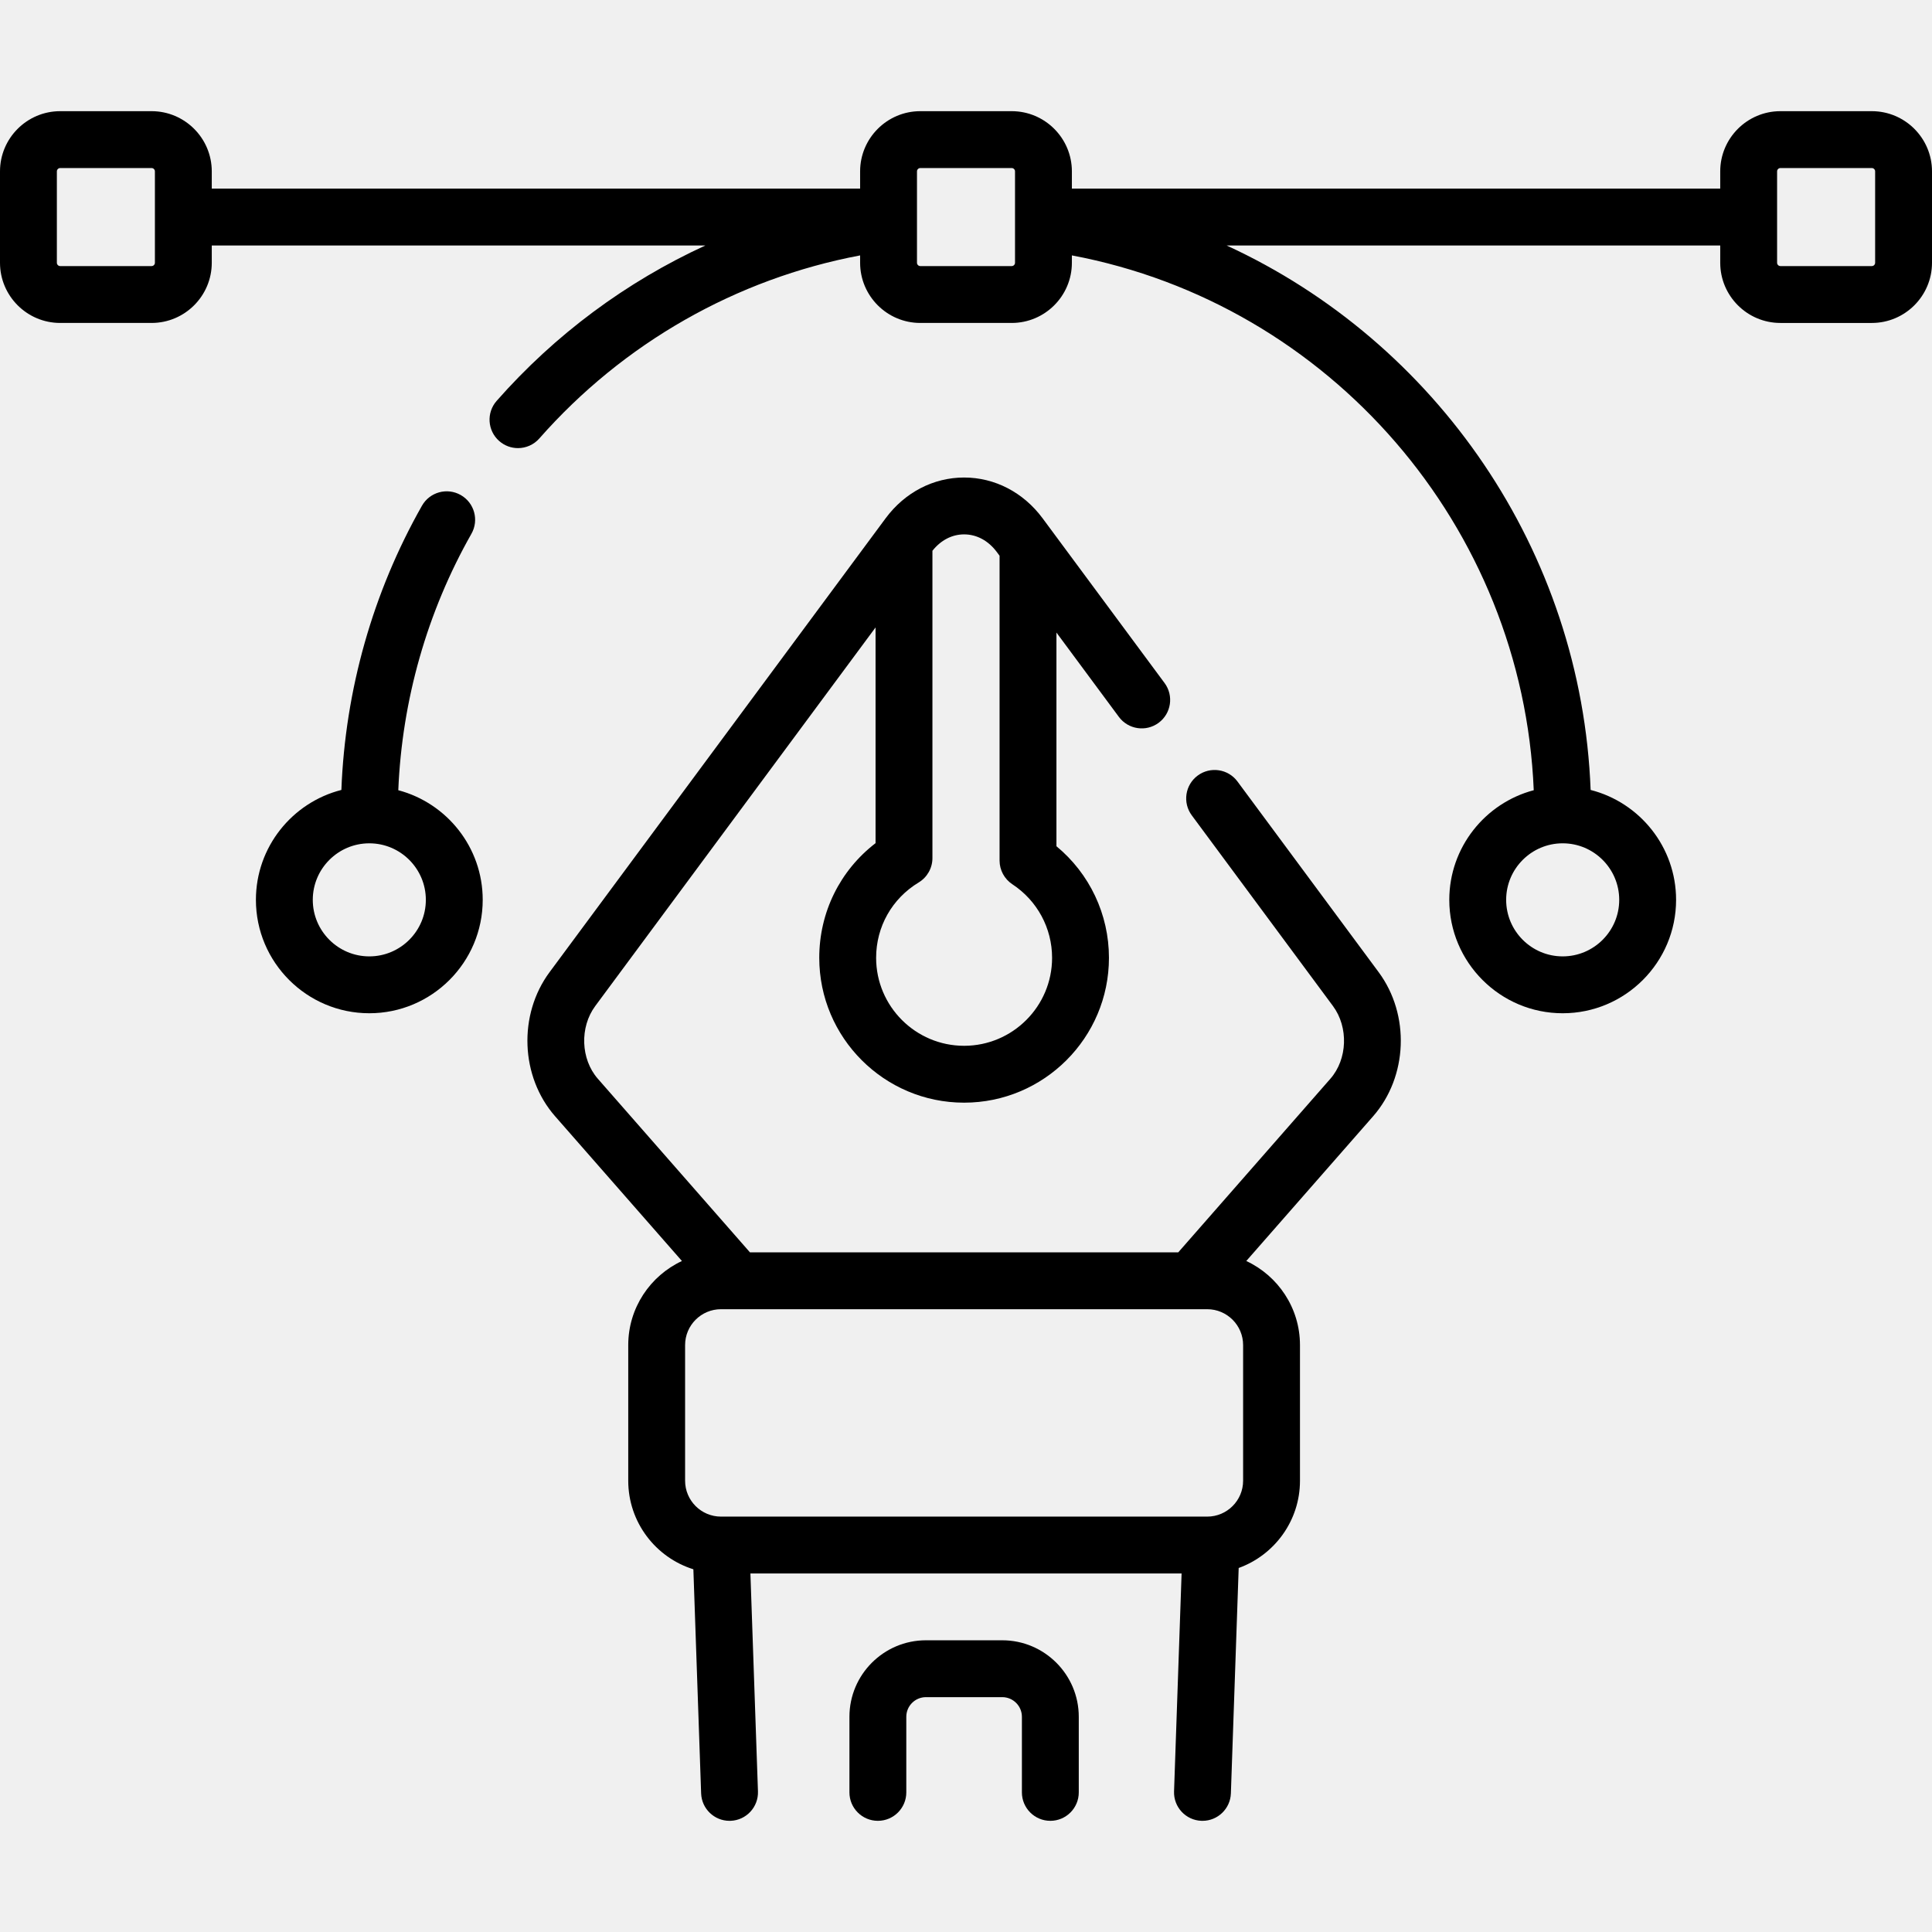
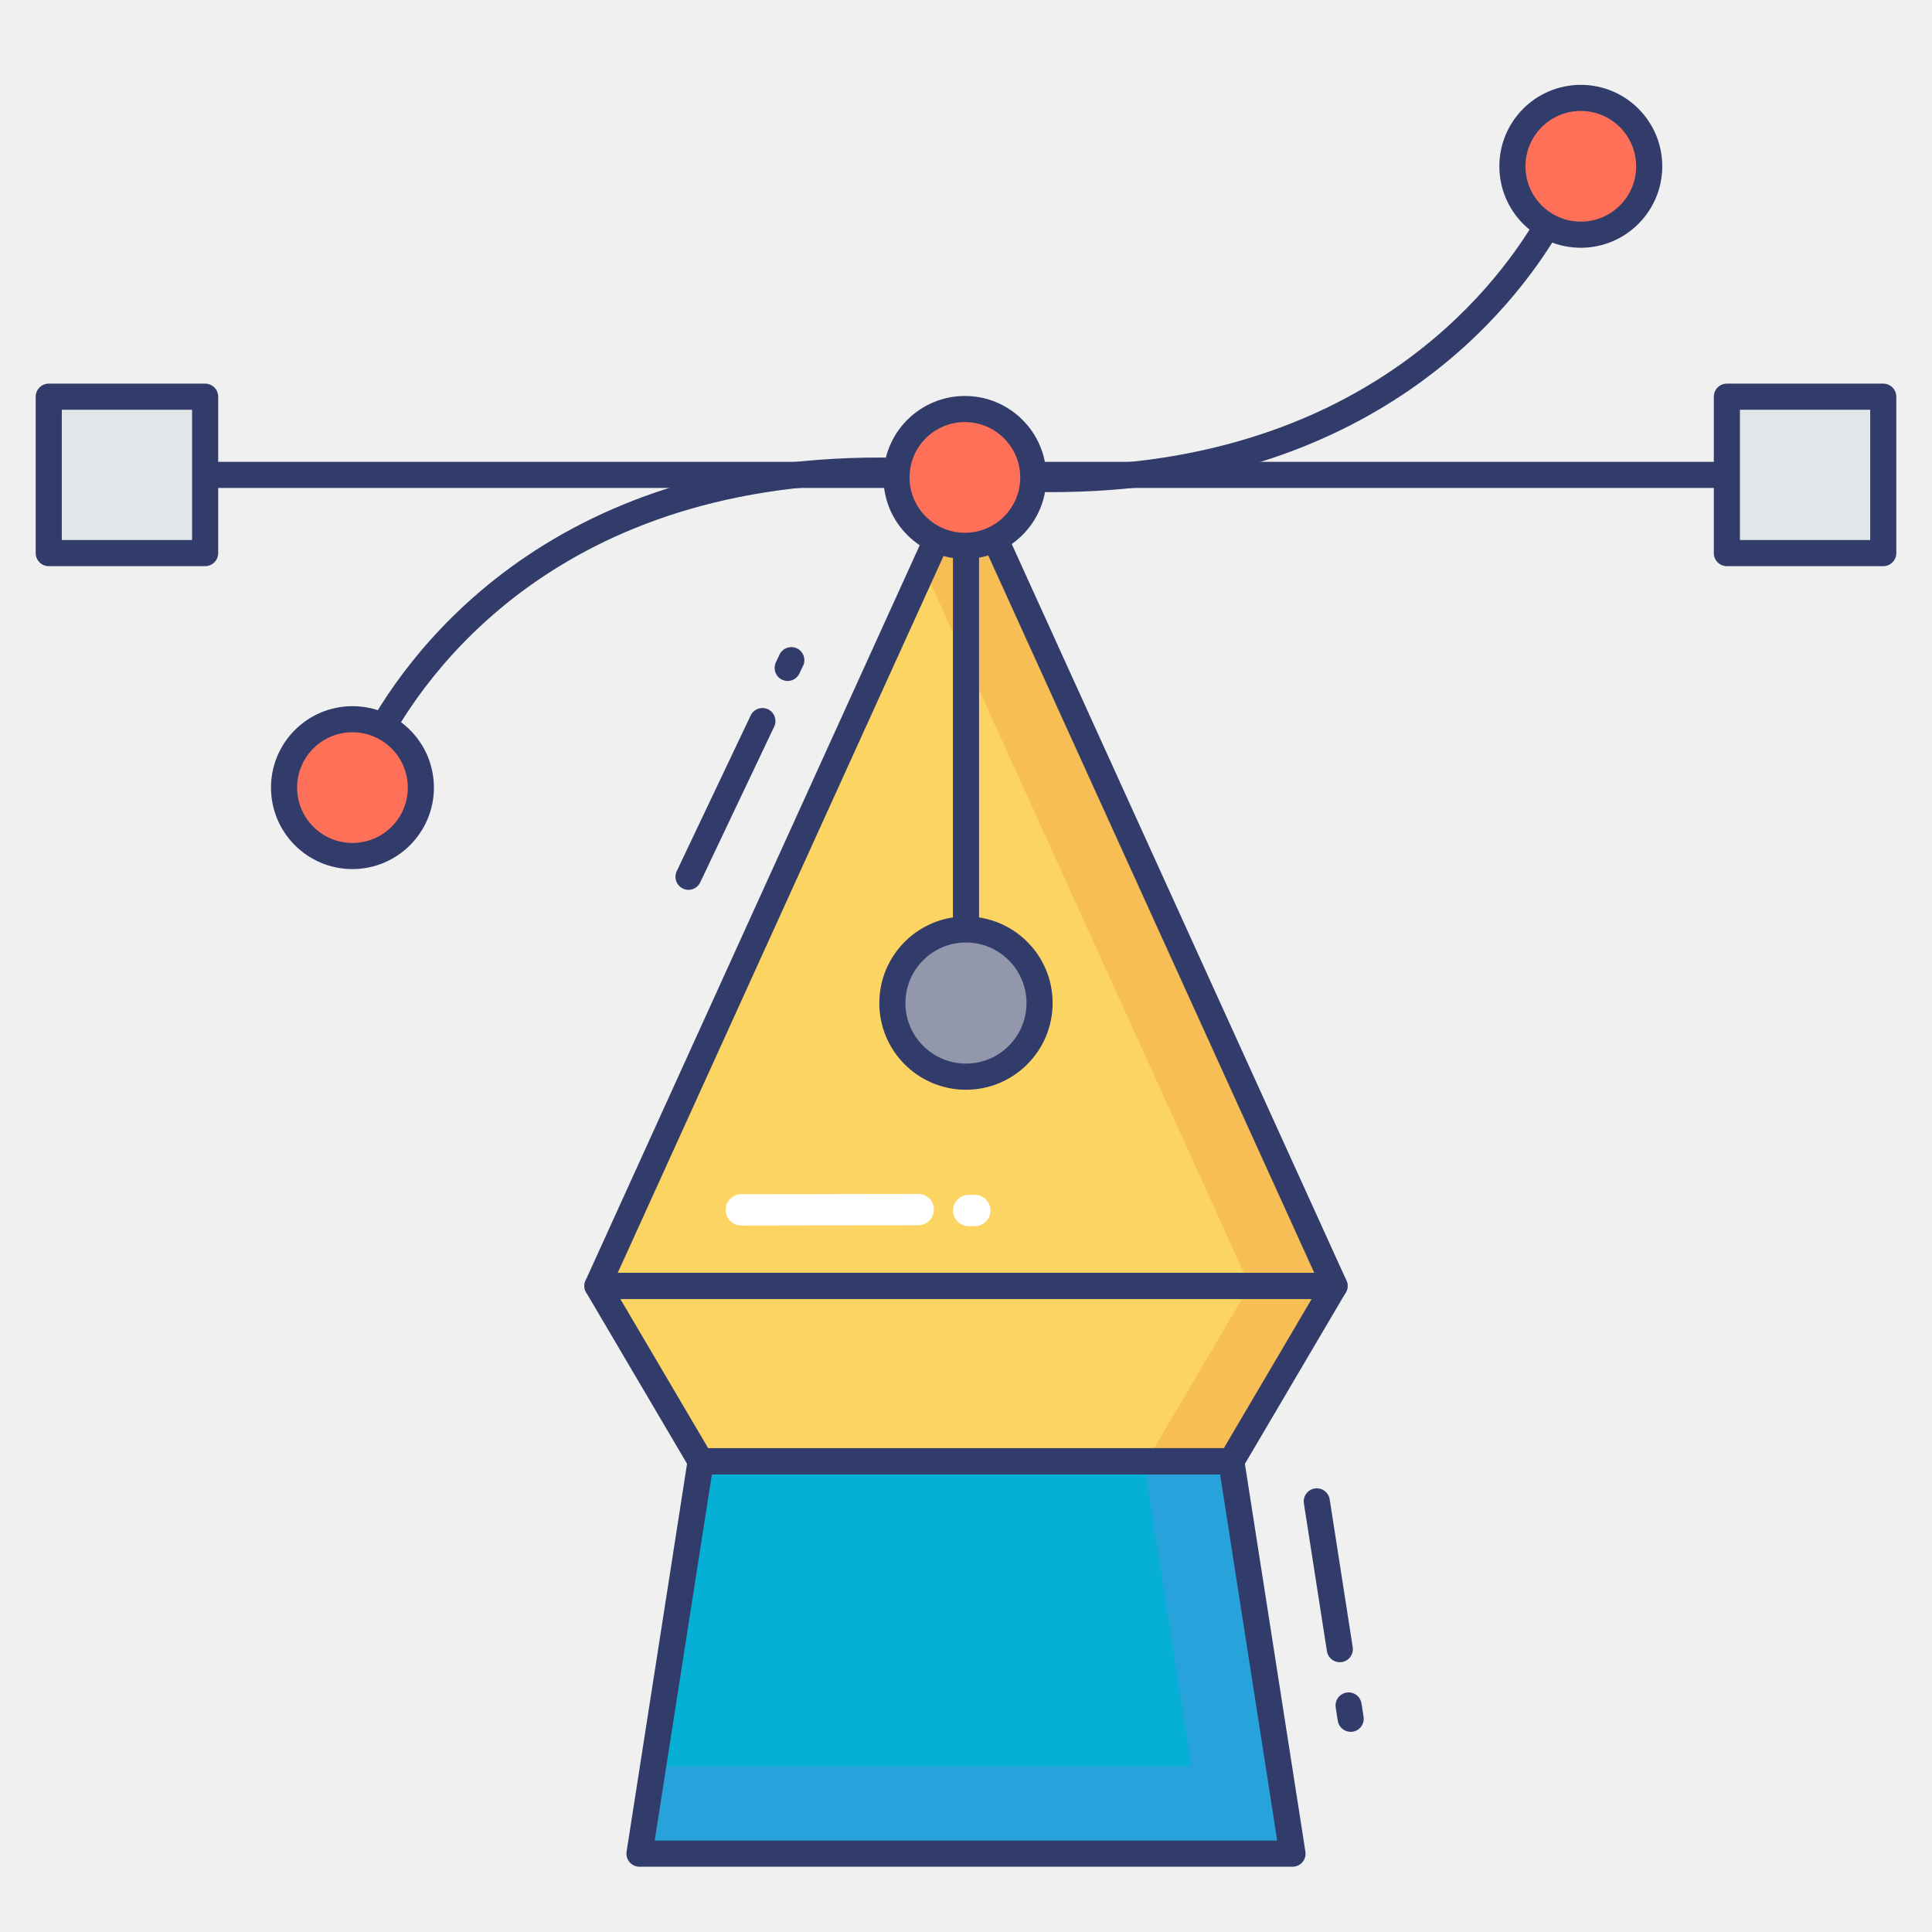
- <svg xmlns="http://www.w3.org/2000/svg" id="Capa_1" enable-background="new 0 0 509.632 509.632" height="512" viewBox="0 0 509.632 509.632" width="512">
-   <g>
-     <path d="m277.063 480.305c-4.142 0-7.5-3.358-7.5-7.5v-19.943c0-2.856-2.324-5.18-5.18-5.18h-20.135c-2.856 0-5.18 2.324-5.18 5.18v19.943c0 4.142-3.358 7.5-7.5 7.5s-7.5-3.358-7.5-7.5v-19.943c0-11.127 9.053-20.18 20.18-20.18h20.135c11.127 0 20.18 9.053 20.18 20.18v19.943c0 4.142-3.357 7.5-7.5 7.5z" />
-     <g>
-       <path d="m326.426 206.146c-2.464-3.329-7.161-4.028-10.491-1.565-3.329 2.465-4.029 7.162-1.565 10.491l37.243 50.301c4.143 5.595 3.843 14.022-.682 19.186l-40.125 45.791h-112.98l-40.125-45.791c-4.525-5.164-4.825-13.591-.682-19.186l73.941-99.866v56.904c-9.373 7.204-14.852 18.222-14.852 30.248 0 21.068 17.14 38.208 38.208 38.208s38.208-17.14 38.208-38.208c0-11.485-5.111-22.21-13.852-29.435v-56.366l16.469 22.243c2.465 3.33 7.162 4.029 10.491 1.565 3.329-2.465 4.029-7.162 1.565-10.491l-32.17-43.45c-5.064-6.84-12.613-10.763-20.71-10.763s-15.646 3.923-20.71 10.763l-88.643 119.723c-8.313 11.228-7.687 27.563 1.457 37.998l33.463 38.187c-8.356 3.896-14.164 12.371-14.164 22.182v35.781c0 10.954 7.237 20.249 17.181 23.357l2.046 59.114c.14 4.052 3.468 7.241 7.491 7.241.088 0 .176-.001.264-.004 4.14-.144 7.379-3.615 7.236-7.755l-1.99-57.488h113.738l-1.99 57.488c-.143 4.14 3.097 7.611 7.236 7.755.088.003.176.004.264.004 4.022 0 7.351-3.189 7.491-7.241l2.058-59.457c9.419-3.405 16.169-12.435 16.169-23.014v-35.781c0-9.811-5.808-18.286-14.164-22.182l33.463-38.187c9.144-10.434 9.77-26.77 1.457-37.998zm-72.11-65.185c3.342 0 6.416 1.665 8.654 4.688l.702.948v80.396c0 2.523 1.269 4.878 3.377 6.265 6.559 4.316 10.475 11.569 10.475 19.399 0 12.797-10.411 23.208-23.208 23.208s-23.208-10.411-23.208-23.208c0-8.201 4.198-15.633 11.23-19.882 2.248-1.358 3.622-3.793 3.622-6.419v-81.07c2.21-2.784 5.156-4.325 8.356-4.325zm73.598 249.633c0 5.218-4.246 9.464-9.464 9.464h-128.267c-5.219 0-9.464-4.246-9.464-9.464v-35.781c0-5.218 4.246-9.464 9.464-9.464h128.267c5.219 0 9.464 4.246 9.464 9.464z" />
-       <path d="m105.063 208.447c.985-23.762 7.594-47.027 19.291-67.643 2.044-3.603.781-8.18-2.822-10.224-3.603-2.045-8.18-.781-10.224 2.822-12.964 22.847-20.253 48.643-21.257 74.972-12.943 3.291-22.545 15.04-22.545 28.993 0 16.494 13.419 29.913 29.913 29.913s29.913-13.419 29.913-29.913c0-13.853-9.466-25.533-22.269-28.92zm-7.644 43.833c-8.223 0-14.913-6.69-14.913-14.913s6.69-14.913 14.913-14.913 14.913 6.69 14.913 14.913-6.69 14.913-14.913 14.913z" />
-       <path d="m493.752 29.327h-24.102c-8.756 0-15.88 7.124-15.88 15.88v4.551h-171.023v-4.551c0-8.756-7.124-15.88-15.88-15.88h-24.102c-8.756 0-15.88 7.124-15.88 15.88v4.551h-171.023v-4.551c0-8.756-7.124-15.88-15.88-15.88h-24.102c-8.756 0-15.88 7.124-15.88 15.88v24.102c0 8.756 7.124 15.88 15.88 15.88h24.102c8.756 0 15.88-7.124 15.88-15.88v-4.551h130.197c-20.822 9.564-39.618 23.457-55.053 40.991-2.737 3.109-2.436 7.848.674 10.585 1.425 1.254 3.192 1.871 4.953 1.871 2.08 0 4.15-.86 5.632-2.544 22.178-25.193 51.972-42.129 84.62-48.29v1.939c0 8.756 7.124 15.88 15.88 15.88h24.102c8.756 0 15.88-7.124 15.88-15.88v-1.94c68.087 12.829 118.957 71.544 121.831 141.076-12.807 3.384-22.278 15.066-22.278 28.922 0 16.494 13.419 29.913 29.913 29.913s29.913-13.419 29.913-29.913c0-13.951-9.601-25.7-22.543-28.992-2.397-63.089-40.715-118.164-96.006-143.616h130.193v4.551c0 8.756 7.124 15.88 15.88 15.88h24.102c8.756 0 15.88-7.124 15.88-15.88v-24.104c0-8.756-7.124-15.88-15.88-15.88zm-452.89 39.982c0 .485-.395.88-.88.88h-24.102c-.485 0-.88-.395-.88-.88v-24.102c0-.485.395-.88.88-.88h24.102c.485 0 .88.395.88.88zm386.264 168.057c0 8.223-6.69 14.913-14.913 14.913s-14.913-6.69-14.913-14.913 6.69-14.913 14.913-14.913 14.913 6.69 14.913 14.913zm-159.379-168.057c0 .485-.395.88-.88.88h-24.102c-.485 0-.88-.395-.88-.88v-24.102c0-.485.395-.88.88-.88h24.102c.485 0 .88.395.88.88zm226.885 0c0 .485-.395.88-.88.88h-24.102c-.485 0-.88-.395-.88-.88v-24.102c0-.485.395-.88.88-.88h24.102c.485 0 .88.395.88.88z" />
+ <svg xmlns="http://www.w3.org/2000/svg" height="512" viewBox="0 0 74 74" width="512">
+   <g id="color_line" data-name="color line">
+     <path d="m22.884 49.252h28.232l-3.956 6.717h-20.32z" fill="#fcd462" />
+     <path d="m49.504 71-2.344-15.031h-20.32l-2.344 15.031z" fill="#05afd6" />
+     <path d="m37 18.192-14.116 31.06h28.232z" fill="#fcd462" />
+     <path d="m51.12 49.25-3.96 6.72h-3.25l3.96-6.72z" fill="#f7be56" />
+     <path d="m49.5 71h-25l.52-3.36h20.61l-1.82-11.67h3.35z" fill="#27a2db" />
+     <path d="m51.12 49.25h-3.25l-12.49-27.49 1.62-3.57z" fill="#f7be56" />
+     <path d="m37 36.1a.5.5 0 0 1 -.5-.5v-17.409a.5.5 0 0 1 1 0v17.409a.5.5 0 0 1 -.5.5z" fill="#323c6b" />
+     <circle cx="37" cy="38.421" fill="#9297ab" r="2.819" />
+     <path d="m37 41.74a3.319 3.319 0 1 1 3.318-3.319 3.322 3.322 0 0 1 -3.318 3.319zm0-5.64a2.319 2.319 0 1 0 2.318 2.318 2.321 2.321 0 0 0 -2.318-2.318z" fill="#323c6b" />
+     <path d="m14.615 28.439a.5.5 0 0 1 -.434-.748c1.987-3.475 8.19-11.409 22.866-10 1.076.105 2.153.159 3.2.159 11.771 0 16.94-6.652 18.617-9.513a.5.5 0 0 1 .862.506c-1.763 3.009-7.191 10.007-19.479 10.007-1.081 0-2.19-.055-3.3-.164-14.1-1.347-20.011 6.193-21.9 9.5a.5.5 0 0 1 -.432.253z" fill="#323c6b" />
+     <path d="m66.143 18.689h-58.286a.5.5 0 0 1 0-1h58.286a.5.5 0 0 1 0 1z" fill="#323c6b" />
+     <path d="m1.867 15.195h5.99v5.99h-5.99z" fill="#e1e6e9" />
+     <path d="m7.857 21.685h-5.99a.5.5 0 0 1 -.5-.5v-5.991a.5.5 0 0 1 .5-.5h5.99a.5.5 0 0 1 .5.5v5.991a.5.5 0 0 1 -.5.5zm-5.49-1h4.99v-4.991h-4.99z" fill="#323c6b" />
+     <path d="m66.143 15.195h5.99v5.99h-5.99z" fill="#e1e6e9" />
+     <g fill="#323c6b">
+       <path d="m72.133 21.685h-5.99a.5.5 0 0 1 -.5-.5v-5.991a.5.5 0 0 1 .5-.5h5.99a.5.5 0 0 1 .5.5v5.991a.5.5 0 0 1 -.5.5zm-5.49-1h4.99v-4.991h-4.99z" />
+       <path d="m51.318 63.667a.5.5 0 0 1 -.494-.423l-.883-5.667a.5.5 0 0 1 .988-.154l.883 5.667a.5.5 0 0 1 -.417.571.529.529 0 0 1 -.077.006z" />
+       <path d="m51.734 66.333a.5.5 0 0 1 -.494-.423l-.078-.5a.5.5 0 1 1 .988-.153l.078.5a.5.5 0 0 1 -.417.571.518.518 0 0 1 -.077.005z" />
+       <path d="m26.371 34.083a.5.5 0 0 1 -.451-.714l2.849-6a.5.5 0 0 1 .9.429l-2.849 6a.5.5 0 0 1 -.449.285z" />
+       <path d="m30.169 26.083a.5.5 0 0 1 -.451-.714l.158-.333a.5.5 0 0 1 .9.429l-.158.333a.5.5 0 0 1 -.449.285z" />
    </g>
+     <circle cx="13.502" cy="30.168" fill="#fe7058" r="2.62" />
+     <path d="m13.5 33.288a3.12 3.12 0 1 1 3.12-3.121 3.124 3.124 0 0 1 -3.12 3.121zm0-5.241a2.12 2.12 0 1 0 2.12 2.12 2.123 2.123 0 0 0 -2.12-2.12z" fill="#323c6b" />
+     <circle cx="60.549" cy="6.37" fill="#fe7058" r="2.62" />
+     <path d="m60.549 9.49a3.12 3.12 0 1 1 3.12-3.12 3.124 3.124 0 0 1 -3.12 3.12zm0-5.241a2.12 2.12 0 1 0 2.12 2.121 2.123 2.123 0 0 0 -2.12-2.12z" fill="#323c6b" />
+     <path d="m47.161 56.469h-20.322a.5.5 0 0 1 -.431-.246l-3.955-6.717a.5.5 0 0 1 .431-.754h28.232a.5.5 0 0 1 .431.754l-3.955 6.717a.5.5 0 0 1 -.431.246zm-20.036-1h19.75l3.366-5.717h-26.482z" fill="#323c6b" />
+     <path d="m49.5 71.5h-25a.5.5 0 0 1 -.5-.577l2.343-15.031a.5.5 0 0 1 .494-.423h20.324a.5.5 0 0 1 .494.423l2.345 15.031a.5.5 0 0 1 -.494.577zm-24.424-1h23.844l-2.188-14.031h-19.464z" fill="#323c6b" />
+     <path d="m51.116 49.752h-28.232a.5.5 0 0 1 -.455-.707l14.116-31.061a.521.521 0 0 1 .91 0l14.116 31.061a.5.5 0 0 1 -.455.707zm-27.455-1h26.678l-13.339-29.352z" fill="#323c6b" />
+     <circle cx="36.957" cy="18.287" fill="#fe7058" r="2.62" />
+     <path d="m36.957 21.407a3.12 3.12 0 1 1 3.121-3.12 3.124 3.124 0 0 1 -3.121 3.12zm0-5.241a2.12 2.12 0 1 0 2.121 2.121 2.123 2.123 0 0 0 -2.121-2.12z" fill="#323c6b" />
+     <path d="m35.17 46.93-6.775.011a.6.6 0 1 1 0-1.2l6.775-.011a.6.6 0 0 1 0 1.2z" fill="#fff" />
+     <path d="m37.336 46.966h-.232a.6.6 0 1 1 0-1.2h.232a.6.6 0 0 1 0 1.2z" fill="#fff" />
  </g>
</svg>
